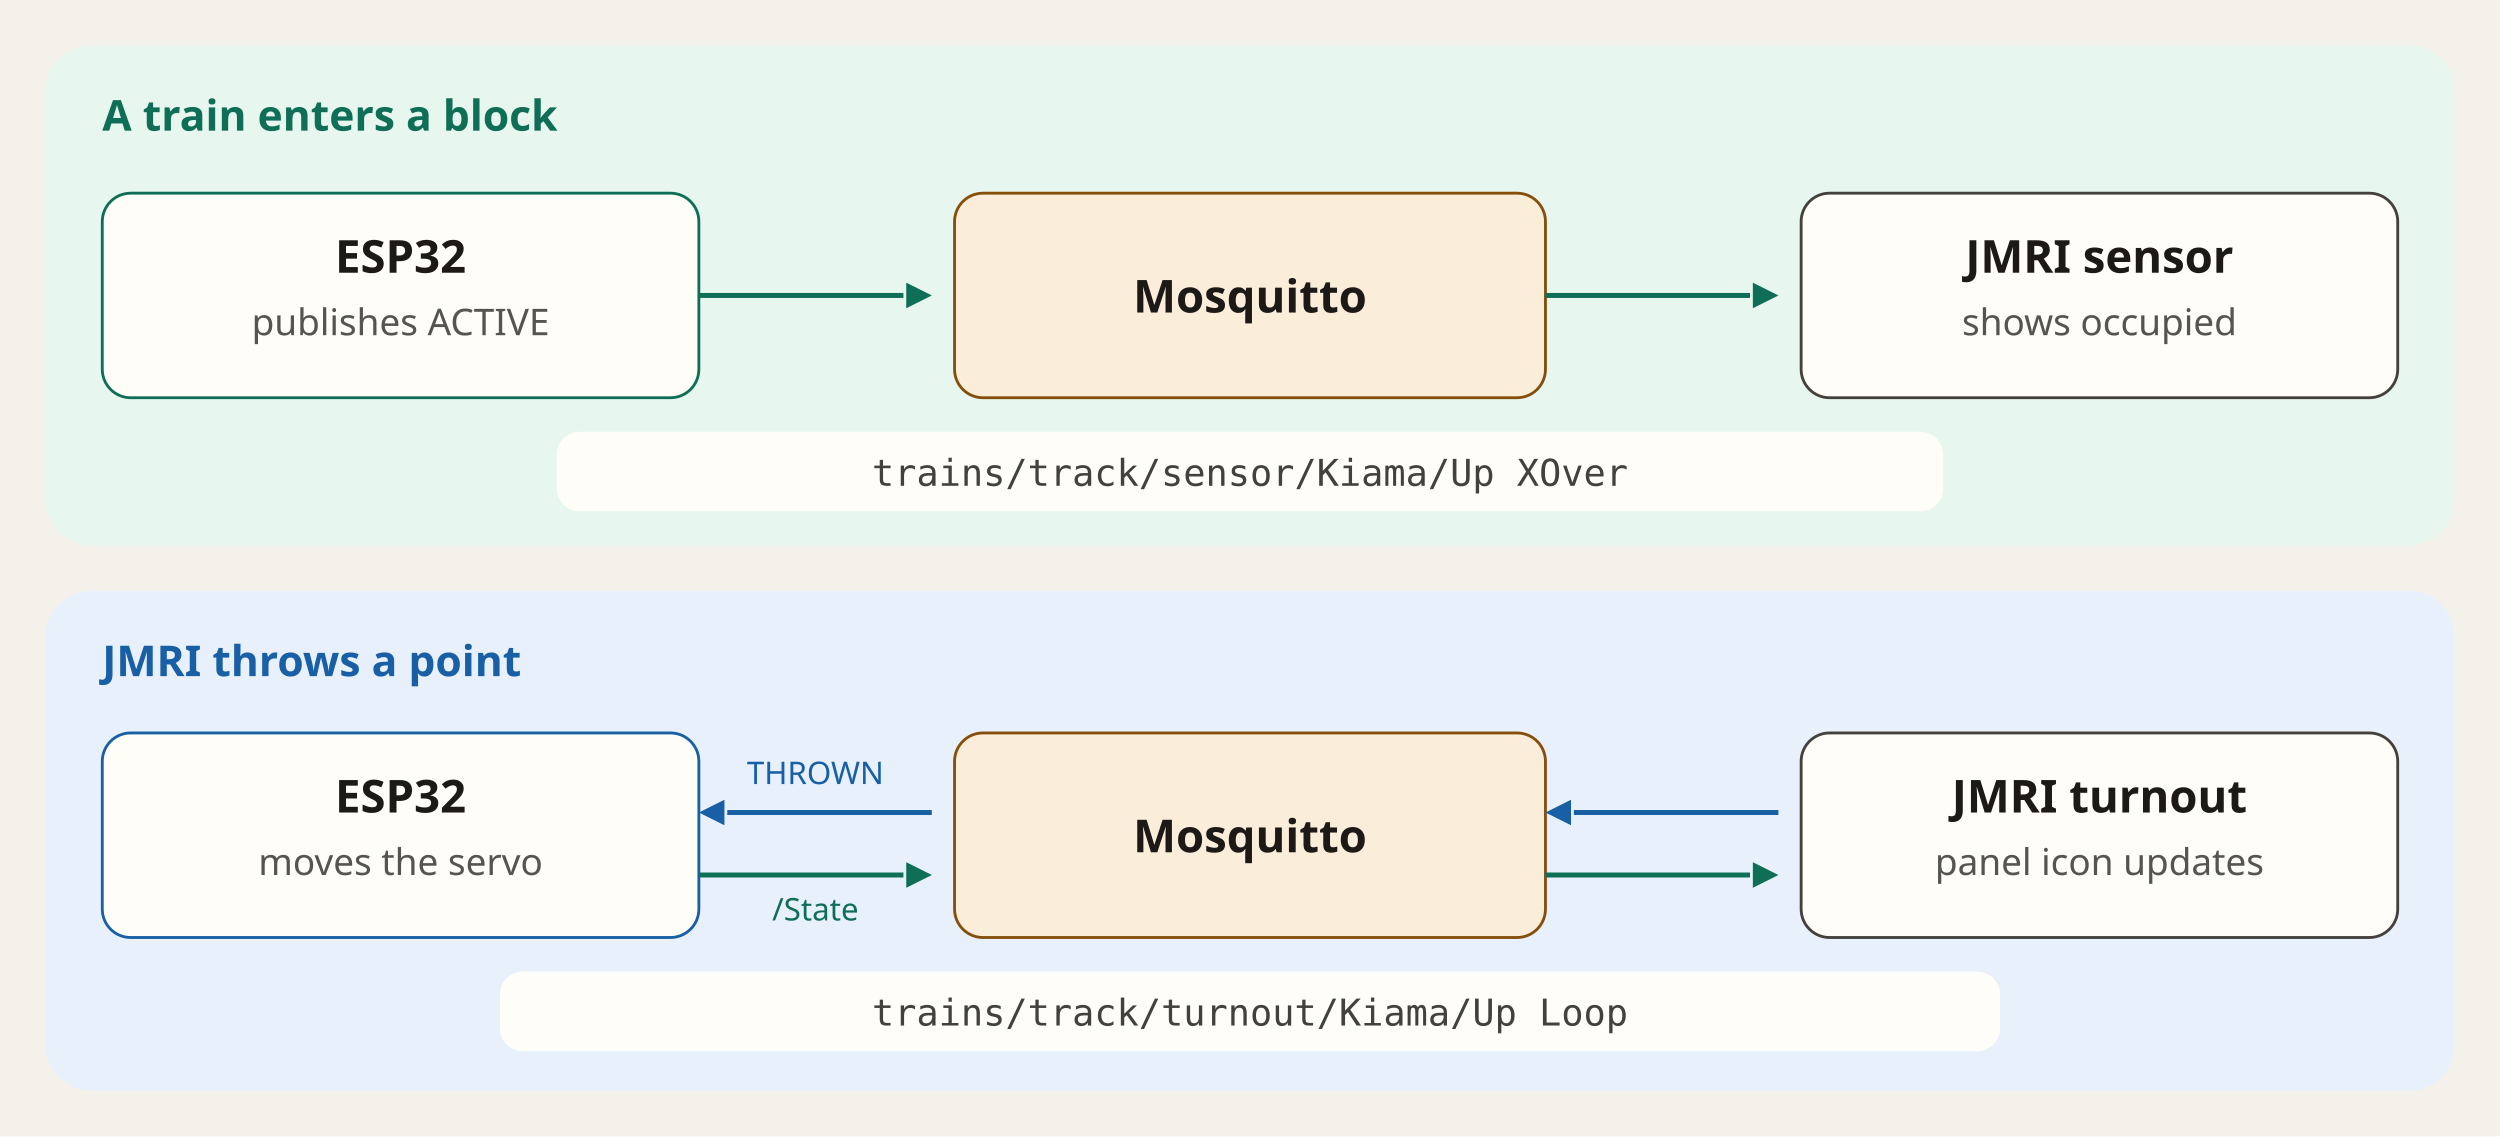
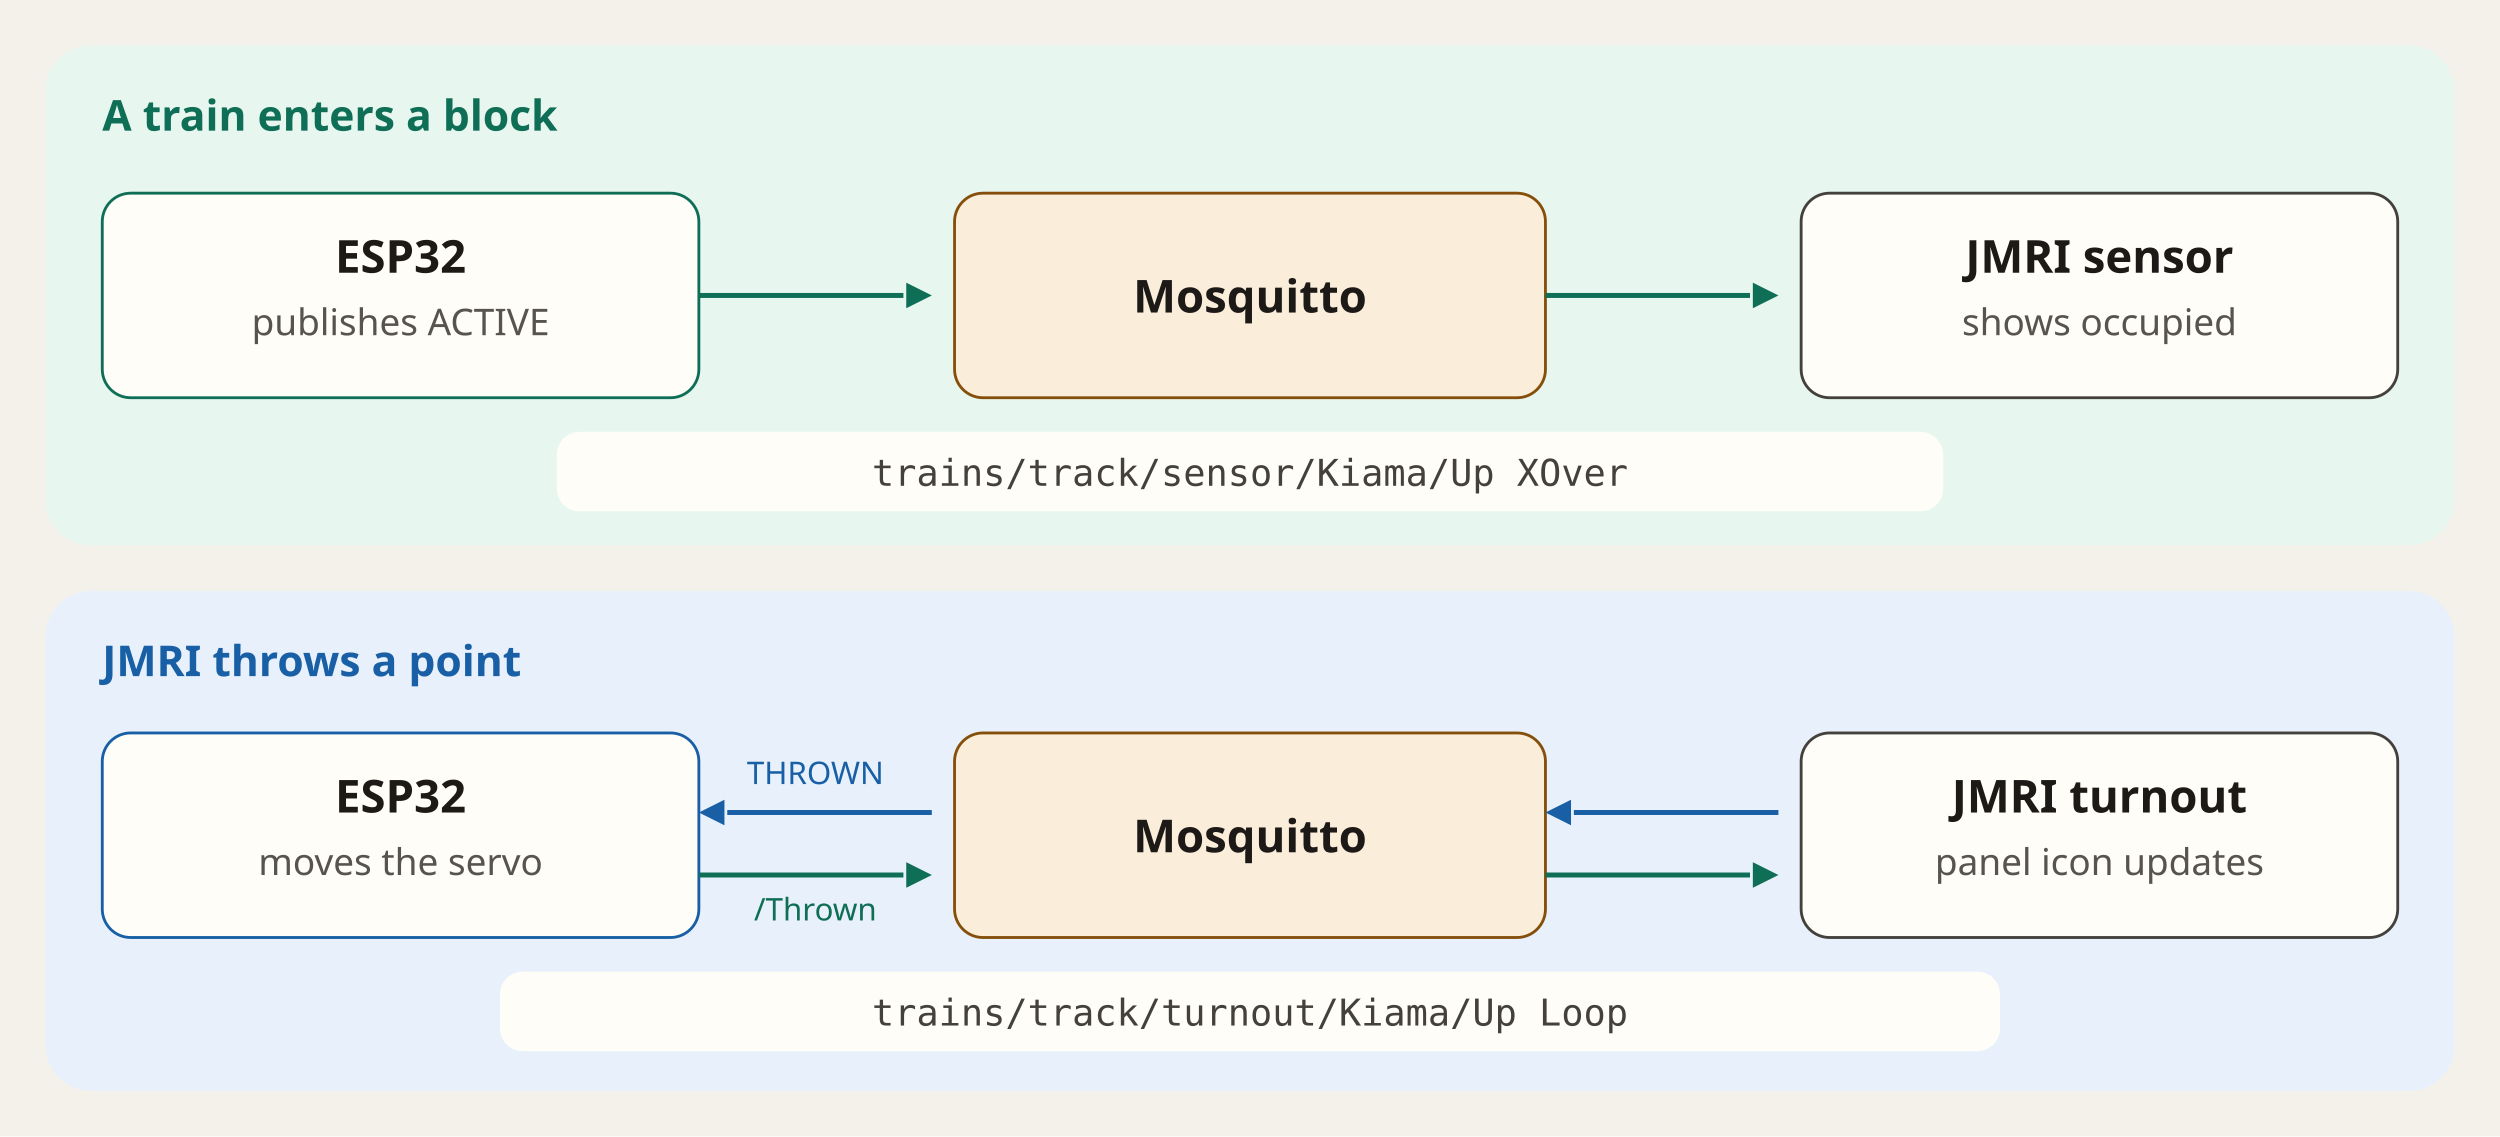
<svg xmlns="http://www.w3.org/2000/svg" viewBox="0 0 880 400" role="img" aria-labelledby="flowTitle flowDesc">
  <rect width="880" height="400" fill="#f4f1ea" />
  <rect x="16" y="16" width="848" height="176" rx="16" fill="#e7f6ef" />
  <text x="36" y="46" fill="#0f6e56" font-family="ui-sans-serif, system-ui, sans-serif" font-size="15" font-weight="600">A train enters a block</text>
  <rect x="36" y="68" width="210" height="72" rx="10" fill="#fffdf8" stroke="#0f6e56" />
  <text x="141" y="96" text-anchor="middle" fill="#1c1917" font-family="ui-sans-serif, system-ui, sans-serif" font-size="16" font-weight="600">ESP32</text>
  <text x="141" y="118" text-anchor="middle" fill="#57534e" font-family="ui-sans-serif, system-ui, sans-serif" font-size="13">publishes ACTIVE</text>
  <line x1="246" y1="104" x2="318" y2="104" stroke="#0f6e56" stroke-width="1.75" />
  <polygon points="328,104 319,99.5 319,108.5" fill="#0f6e56" />
  <rect x="336" y="68" width="208" height="72" rx="10" fill="#faeeda" stroke="#854f0b" />
  <text x="440" y="110" text-anchor="middle" fill="#1c1917" font-family="ui-sans-serif, system-ui, sans-serif" font-size="16" font-weight="600">Mosquitto</text>
  <line x1="544" y1="104" x2="616" y2="104" stroke="#0f6e56" stroke-width="1.75" />
  <polygon points="626,104 617,99.5 617,108.5" fill="#0f6e56" />
  <rect x="634" y="68" width="210" height="72" rx="10" fill="#fffdf8" stroke="#44403c" />
  <text x="739" y="96" text-anchor="middle" fill="#1c1917" font-family="ui-sans-serif, system-ui, sans-serif" font-size="16" font-weight="600">JMRI sensor</text>
  <text x="739" y="118" text-anchor="middle" fill="#57534e" font-family="ui-sans-serif, system-ui, sans-serif" font-size="13">shows occupied</text>
  <rect x="196" y="152" width="488" height="28" rx="8" fill="#fffdf8" />
  <text x="440" y="171" text-anchor="middle" fill="#44403c" font-family="ui-monospace, SFMono-Regular, Menlo, monospace" font-size="13">trains/track/sensor/Kiama/Up XOver</text>
  <rect x="16" y="208" width="848" height="176" rx="16" fill="#e8f1fb" />
  <text x="36" y="238" fill="#185fa5" font-family="ui-sans-serif, system-ui, sans-serif" font-size="15" font-weight="600">JMRI throws a point</text>
  <rect x="36" y="258" width="210" height="72" rx="10" fill="#fffdf8" stroke="#185fa5" />
  <text x="141" y="286" text-anchor="middle" fill="#1c1917" font-family="ui-sans-serif, system-ui, sans-serif" font-size="16" font-weight="600">ESP32</text>
  <text x="141" y="308" text-anchor="middle" fill="#57534e" font-family="ui-sans-serif, system-ui, sans-serif" font-size="13">moves the servo</text>
  <line x1="328" y1="286" x2="256" y2="286" stroke="#185fa5" stroke-width="1.75" />
  <polygon points="246,286 255,281.5 255,290.5" fill="#185fa5" />
  <text x="287" y="276" text-anchor="middle" fill="#185fa5" font-family="ui-sans-serif, system-ui, sans-serif" font-size="11">THROWN</text>
  <line x1="246" y1="308" x2="318" y2="308" stroke="#0f6e56" stroke-width="1.75" />
  <polygon points="328,308 319,303.5 319,312.5" fill="#0f6e56" />
-   <text x="287" y="324" text-anchor="middle" fill="#0f6e56" font-family="ui-sans-serif, system-ui, sans-serif" font-size="11">/State</text>
+   <text x="287" y="324" text-anchor="middle" fill="#0f6e56" font-family="ui-sans-serif, system-ui, sans-serif" font-size="11">/Thrown</text>
  <rect x="336" y="258" width="208" height="72" rx="10" fill="#faeeda" stroke="#854f0b" />
  <text x="440" y="300" text-anchor="middle" fill="#1c1917" font-family="ui-sans-serif, system-ui, sans-serif" font-size="16" font-weight="600">Mosquitto</text>
  <line x1="626" y1="286" x2="554" y2="286" stroke="#185fa5" stroke-width="1.75" />
  <polygon points="544,286 553,281.5 553,290.5" fill="#185fa5" />
  <line x1="544" y1="308" x2="616" y2="308" stroke="#0f6e56" stroke-width="1.75" />
  <polygon points="626,308 617,303.5 617,312.5" fill="#0f6e56" />
  <rect x="634" y="258" width="210" height="72" rx="10" fill="#fffdf8" stroke="#44403c" />
  <text x="739" y="286" text-anchor="middle" fill="#1c1917" font-family="ui-sans-serif, system-ui, sans-serif" font-size="16" font-weight="600">JMRI turnout</text>
  <text x="739" y="308" text-anchor="middle" fill="#57534e" font-family="ui-sans-serif, system-ui, sans-serif" font-size="13">panel icon updates</text>
  <rect x="176" y="342" width="528" height="28" rx="8" fill="#fffdf8" />
  <text x="440" y="361" text-anchor="middle" fill="#44403c" font-family="ui-monospace, SFMono-Regular, Menlo, monospace" font-size="13">trains/track/turnout/Kiama/Up Loop</text>
</svg>
